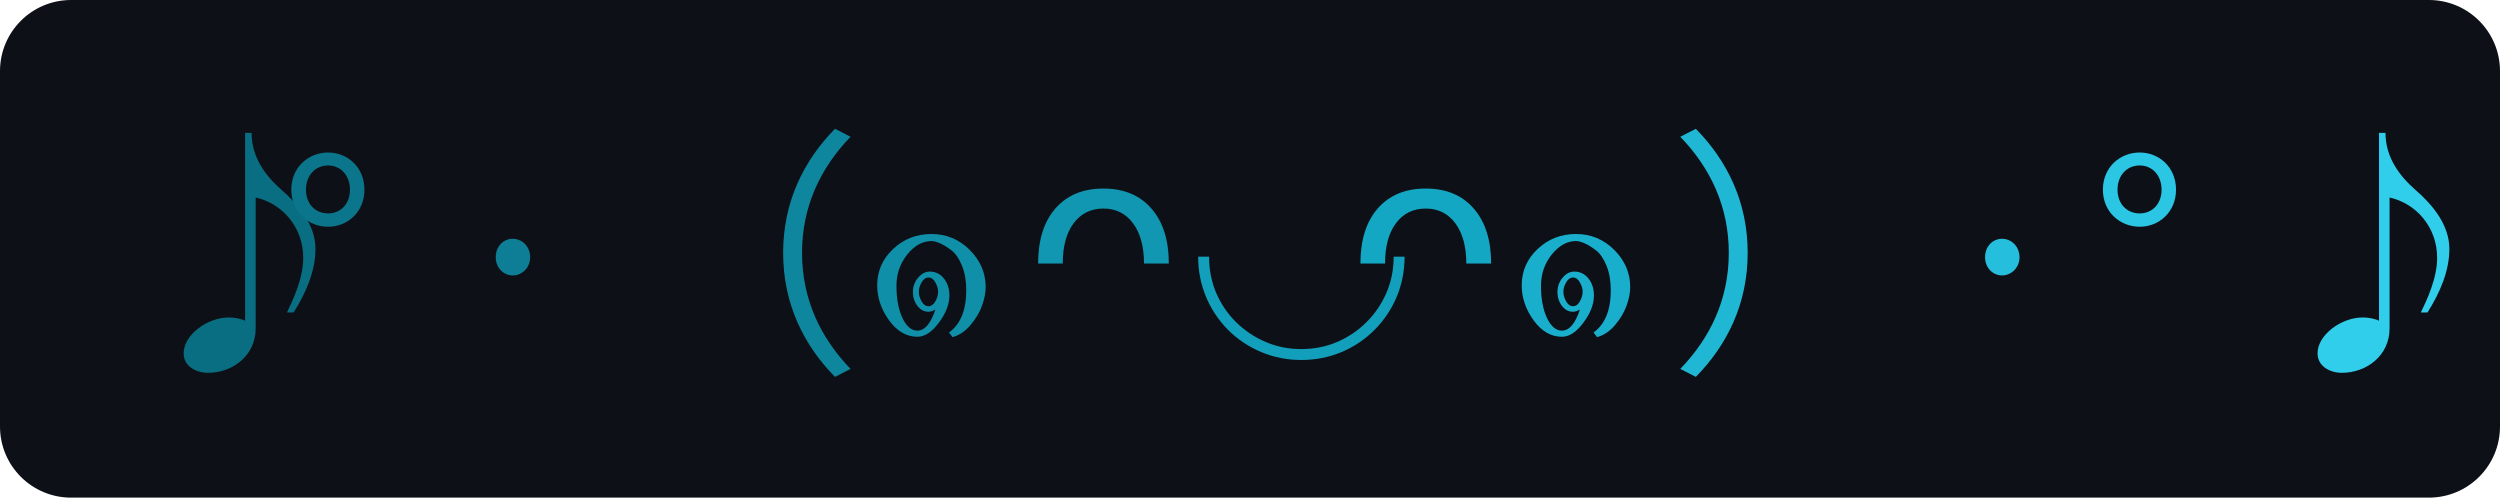
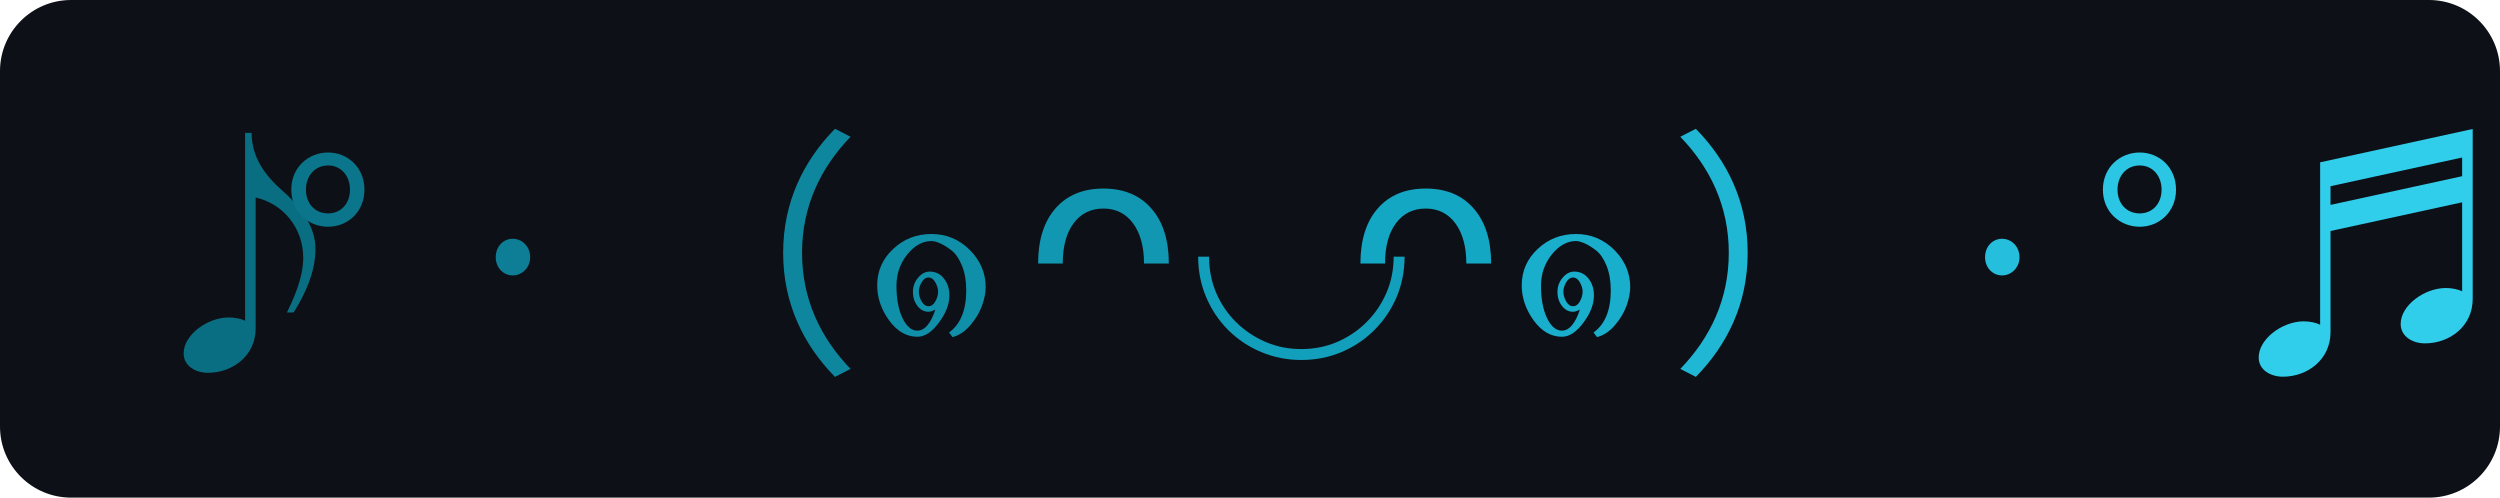
<svg xmlns="http://www.w3.org/2000/svg" width="211" height="42" viewBox="0 0 211 42" role="img">
  <rect width="100%" height="100%" rx="6" fill="#0d1117" />
  <g font-family="'Segoe UI Symbol','Malgun Gothic','Noto Sans CJK KR','Apple SD Gothic Neo','Noto Sans Symbols 2','DejaVu Sans',monospace" font-size="22" dominant-baseline="middle">
    <text x="10.0" y="22.0" fill="#0a6e82">♪</text>
    <text x="23.6" y="22.0" fill="#0b768b">°</text>
    <text x="37.2" y="22.0" fill="#0d7e95">·</text>
    <text x="50.8" y="22.0" fill="#0e879e">（</text>
    <text x="72.8" y="22.0" fill="#108fa8">๑</text>
    <text x="86.4" y="22.0" fill="#1197b1">ᴖ</text>
    <text x="100.0" y="22.0" fill="#129fbb">◡</text>
    <text x="113.6" y="22.0" fill="#14a7c4">ᴖ</text>
    <text x="127.2" y="22.0" fill="#19afcc">๑</text>
    <text x="140.8" y="22.0" fill="#1fb7d4">）</text>
    <text x="162.9" y="22.0" fill="#25bedc">·</text>
    <text x="176.5" y="22.0" fill="#2bc6e4">°</text>
-     <text x="190.1" y="22.0" fill="#31ceec">♪</text>
+     <text x="190.1" y="22.0" fill="#31ceec">♬</text>
  </g>
</svg>
